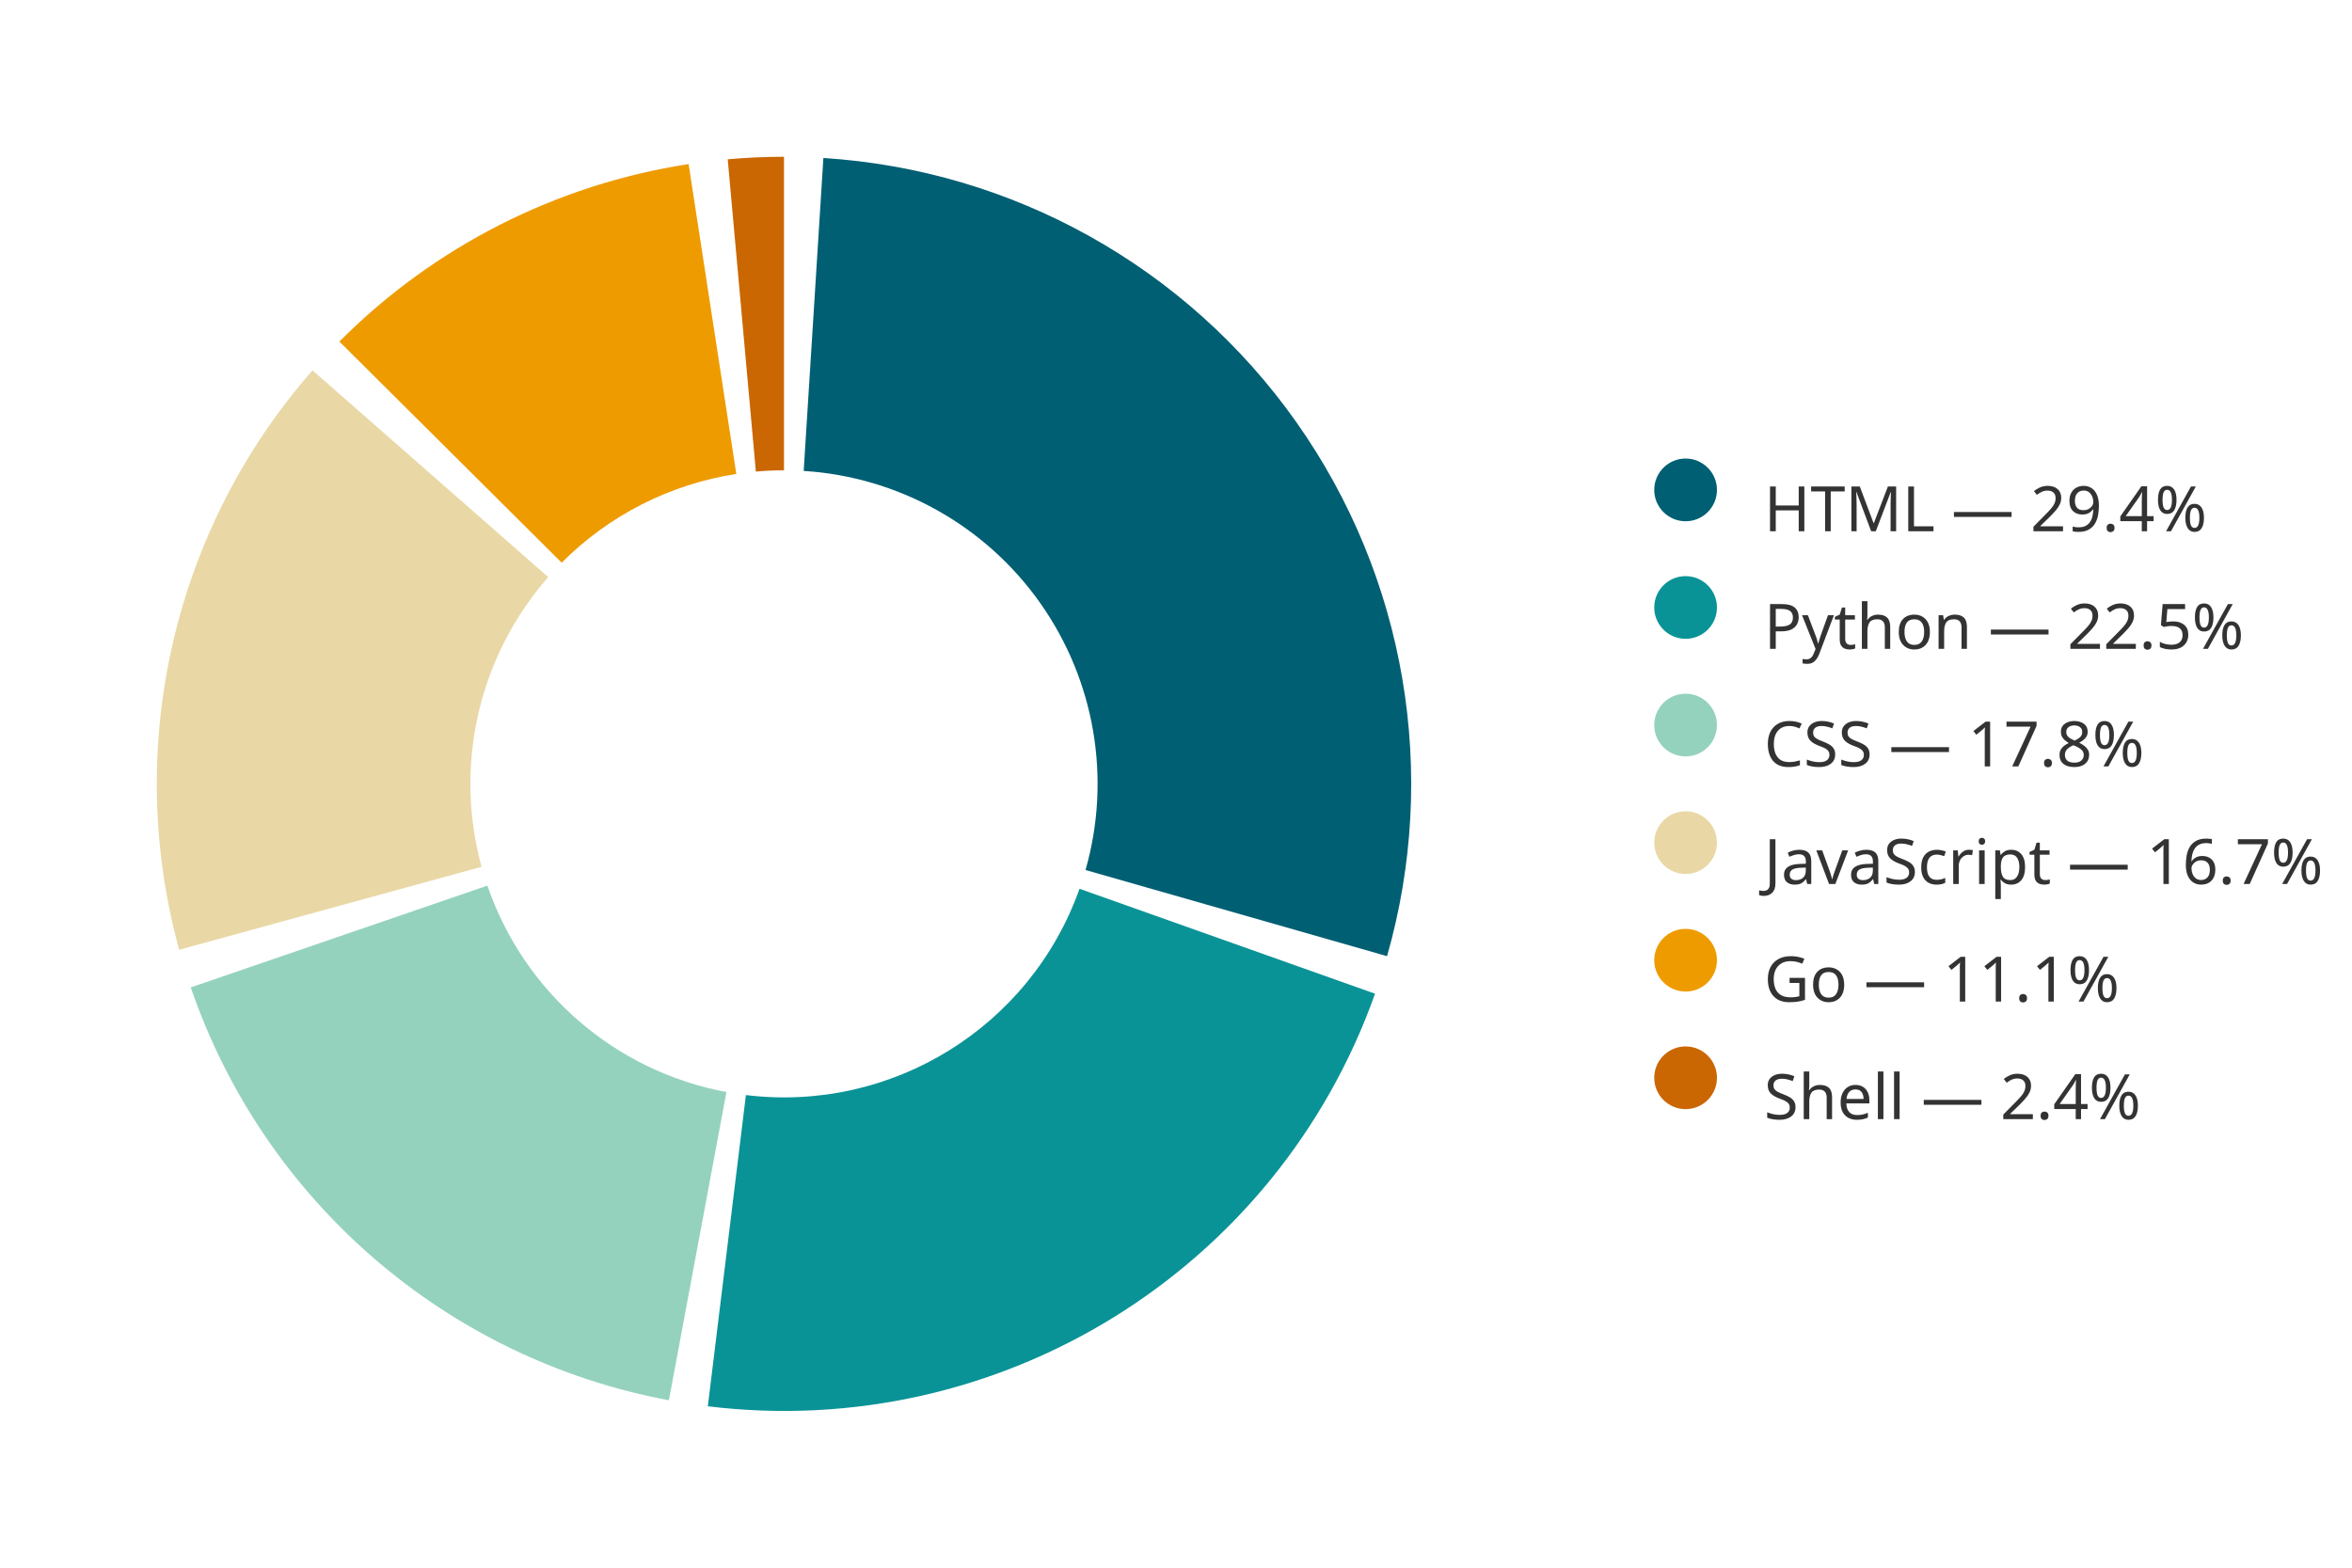
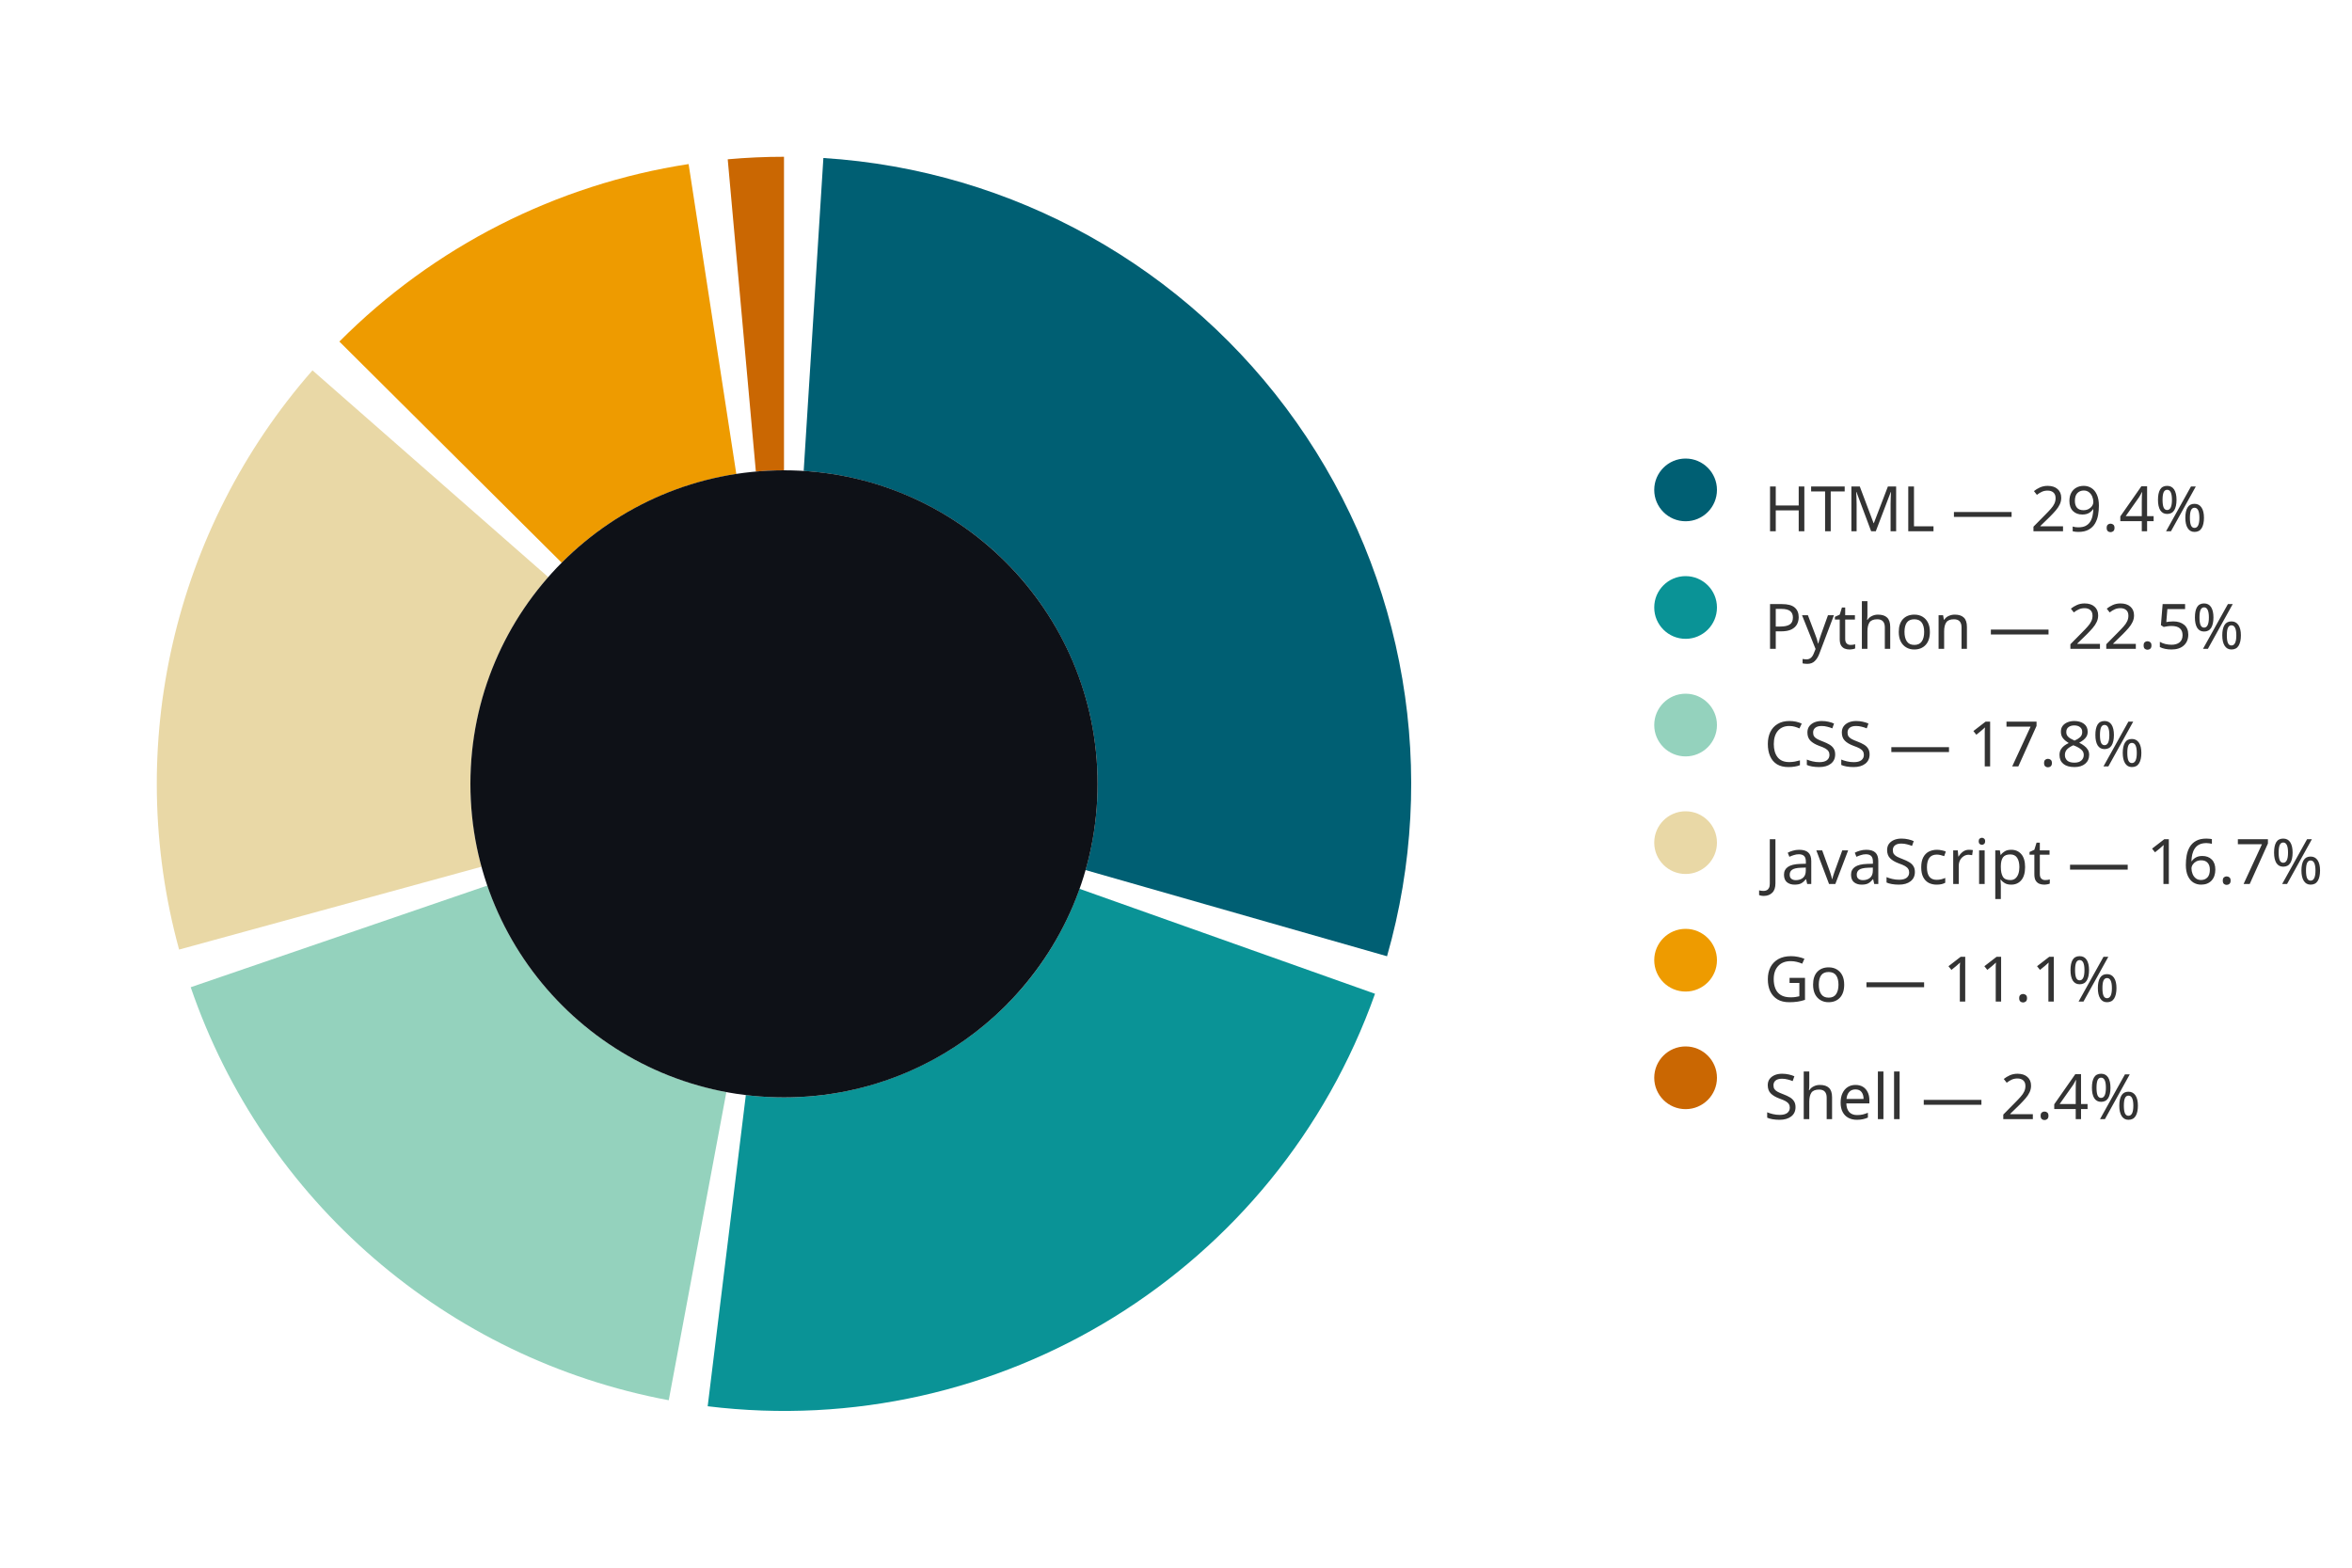
<svg xmlns="http://www.w3.org/2000/svg" width="450" height="300" role="img" aria-label="GitHub language stats donut chart">
  <g transform="translate(0,0)">
-     <path d="M 265.379 182.978 A 120 120 0 0 0 157.535 30.237 L 153.767 90.118 A 60 60 0 0 1 207.69 166.489 Z" fill="#005f73" />
-     <path d="M 135.425 269.112 A 120 120 0 0 0 263.081 190.158 L 206.541 170.079 A 60 60 0 0 1 142.713 209.556 Z" fill="#0a9396" />
-     <path d="M 36.499 188.954 A 120 120 0 0 0 127.975 267.961 L 138.987 208.981 A 60 60 0 0 1 93.249 169.477 Z" fill="#94d2bd" />
-     <path d="M 59.789 70.867 A 120 120 0 0 0 34.277 181.751 L 92.138 165.875 A 60 60 0 0 1 104.895 110.434 Z" fill="#e9d8a6" />
-     <path d="M 131.75 31.396 A 120 120 0 0 0 64.936 65.359 L 107.468 107.68 A 60 60 0 0 1 140.875 90.698 Z" fill="#ee9b00" />
-     <path d="M 150 30 A 120 120 0 0 0 139.233 30.484 L 144.617 90.242 A 60 60 0 0 1 150 90 Z" fill="#ca6702" />
-     <circle cx="150" cy="150" r="60" fill="transparent" />
+     <path d="M 265.375 182.993 A 120 120 0 0 0 157.535 30.237 L 153.767 90.118 A 60 60 0 0 1 207.688 166.497 Z" fill="#005f73" />
+     <path d="M 135.398 269.108 A 120 120 0 0 0 263.076 190.173 L 206.538 170.086 A 60 60 0 0 1 142.699 209.554 Z" fill="#0a9396" />
+     <path d="M 36.487 188.92 A 120 120 0 0 0 127.948 267.956 L 138.974 208.978 A 60 60 0 0 1 93.243 169.46 Z" fill="#94d2bd" />
+     <path d="M 59.784 70.873 A 120 120 0 0 0 34.267 181.715 L 92.133 165.858 A 60 60 0 0 1 104.892 110.436 Z" fill="#e9d8a6" />
+     <path d="M 131.749 31.396 A 120 120 0 0 0 64.931 65.364 L 107.465 107.682 A 60 60 0 0 1 140.874 90.698 Z" fill="#ee9b00" />
+     <path d="M 150 30 A 120 120 0 0 0 139.232 30.484 L 144.616 90.242 A 60 60 0 0 1 150 90 Z" fill="#ca6702" />
+     <circle cx="150" cy="150" r="60" fill="#0E1117" />
  </g>
  <g transform="translate(315, 0)">
    <circle cx="7.5" cy="93.75" r="6" fill="#005f73" />
    <text x="22.5" y="97.5" font-family="sans-serif" font-size="12" fill="#333" dominant-baseline="middle">
        HTML — 29.4%
      </text>
    <circle cx="7.5" cy="116.25" r="6" fill="#0a9396" />
    <text x="22.5" y="120" font-family="sans-serif" font-size="12" fill="#333" dominant-baseline="middle">
        Python — 22.5%
      </text>
    <circle cx="7.5" cy="138.75" r="6" fill="#94d2bd" />
    <text x="22.5" y="142.5" font-family="sans-serif" font-size="12" fill="#333" dominant-baseline="middle">
        CSS — 17.8%
      </text>
    <circle cx="7.5" cy="161.25" r="6" fill="#e9d8a6" />
    <text x="22.5" y="165" font-family="sans-serif" font-size="12" fill="#333" dominant-baseline="middle">
        JavaScript — 16.7%
      </text>
    <circle cx="7.5" cy="183.75" r="6" fill="#ee9b00" />
    <text x="22.5" y="187.5" font-family="sans-serif" font-size="12" fill="#333" dominant-baseline="middle">
        Go — 11.1%
      </text>
    <circle cx="7.5" cy="206.25" r="6" fill="#ca6702" />
    <text x="22.5" y="210" font-family="sans-serif" font-size="12" fill="#333" dominant-baseline="middle">
        Shell — 2.4%
      </text>
  </g>
</svg>
